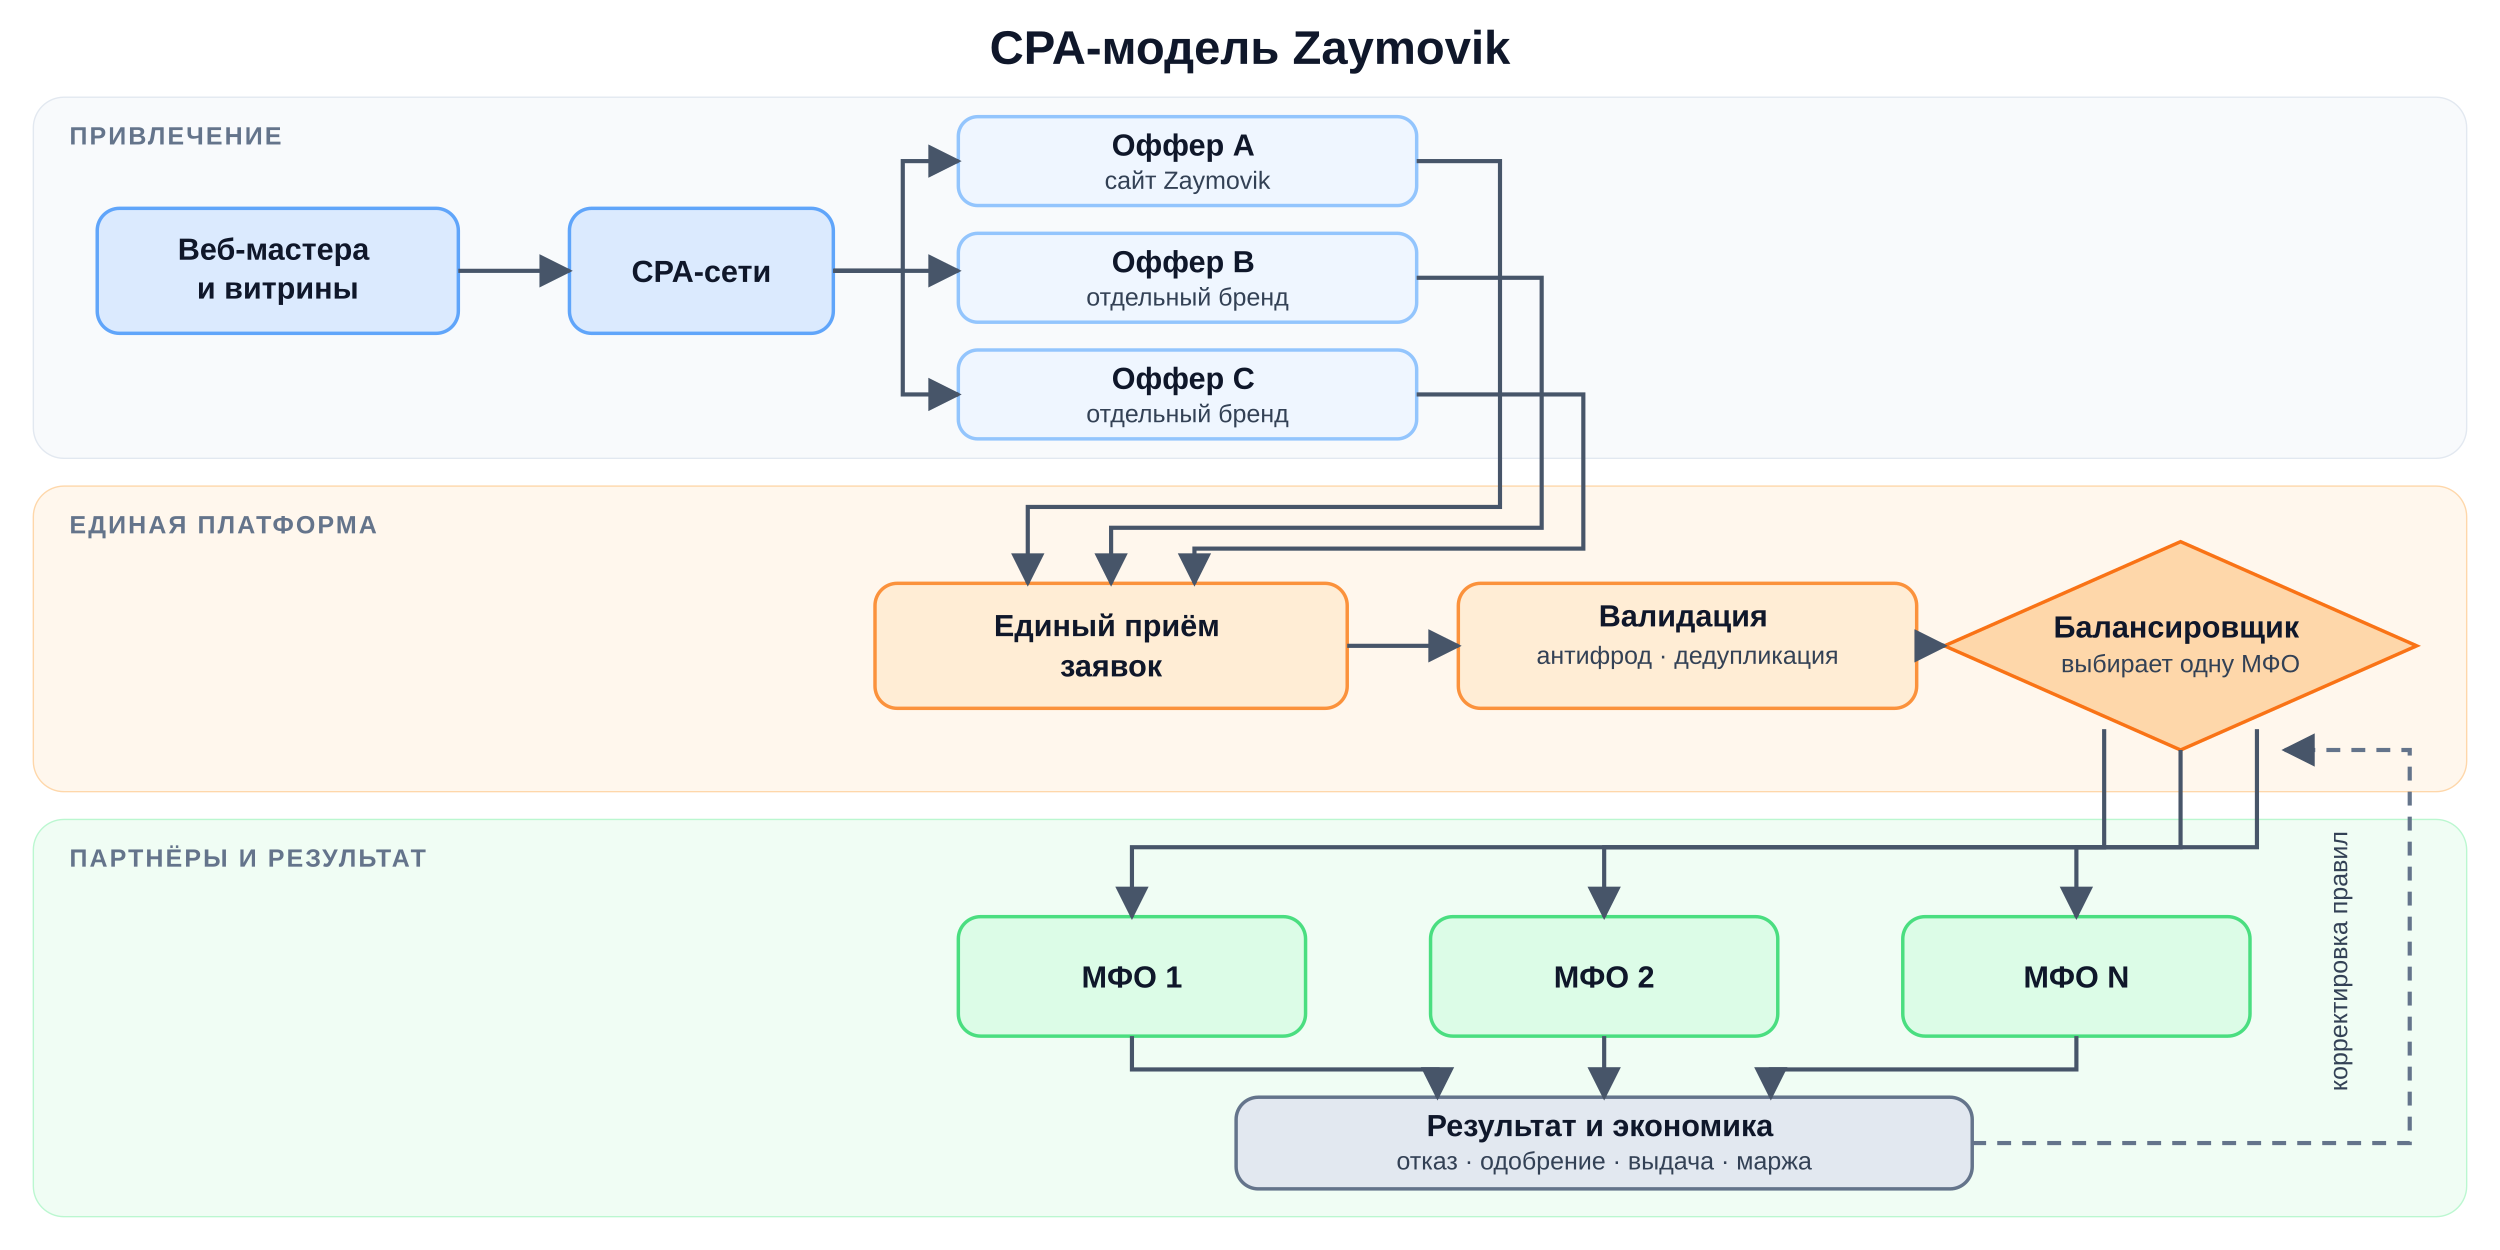
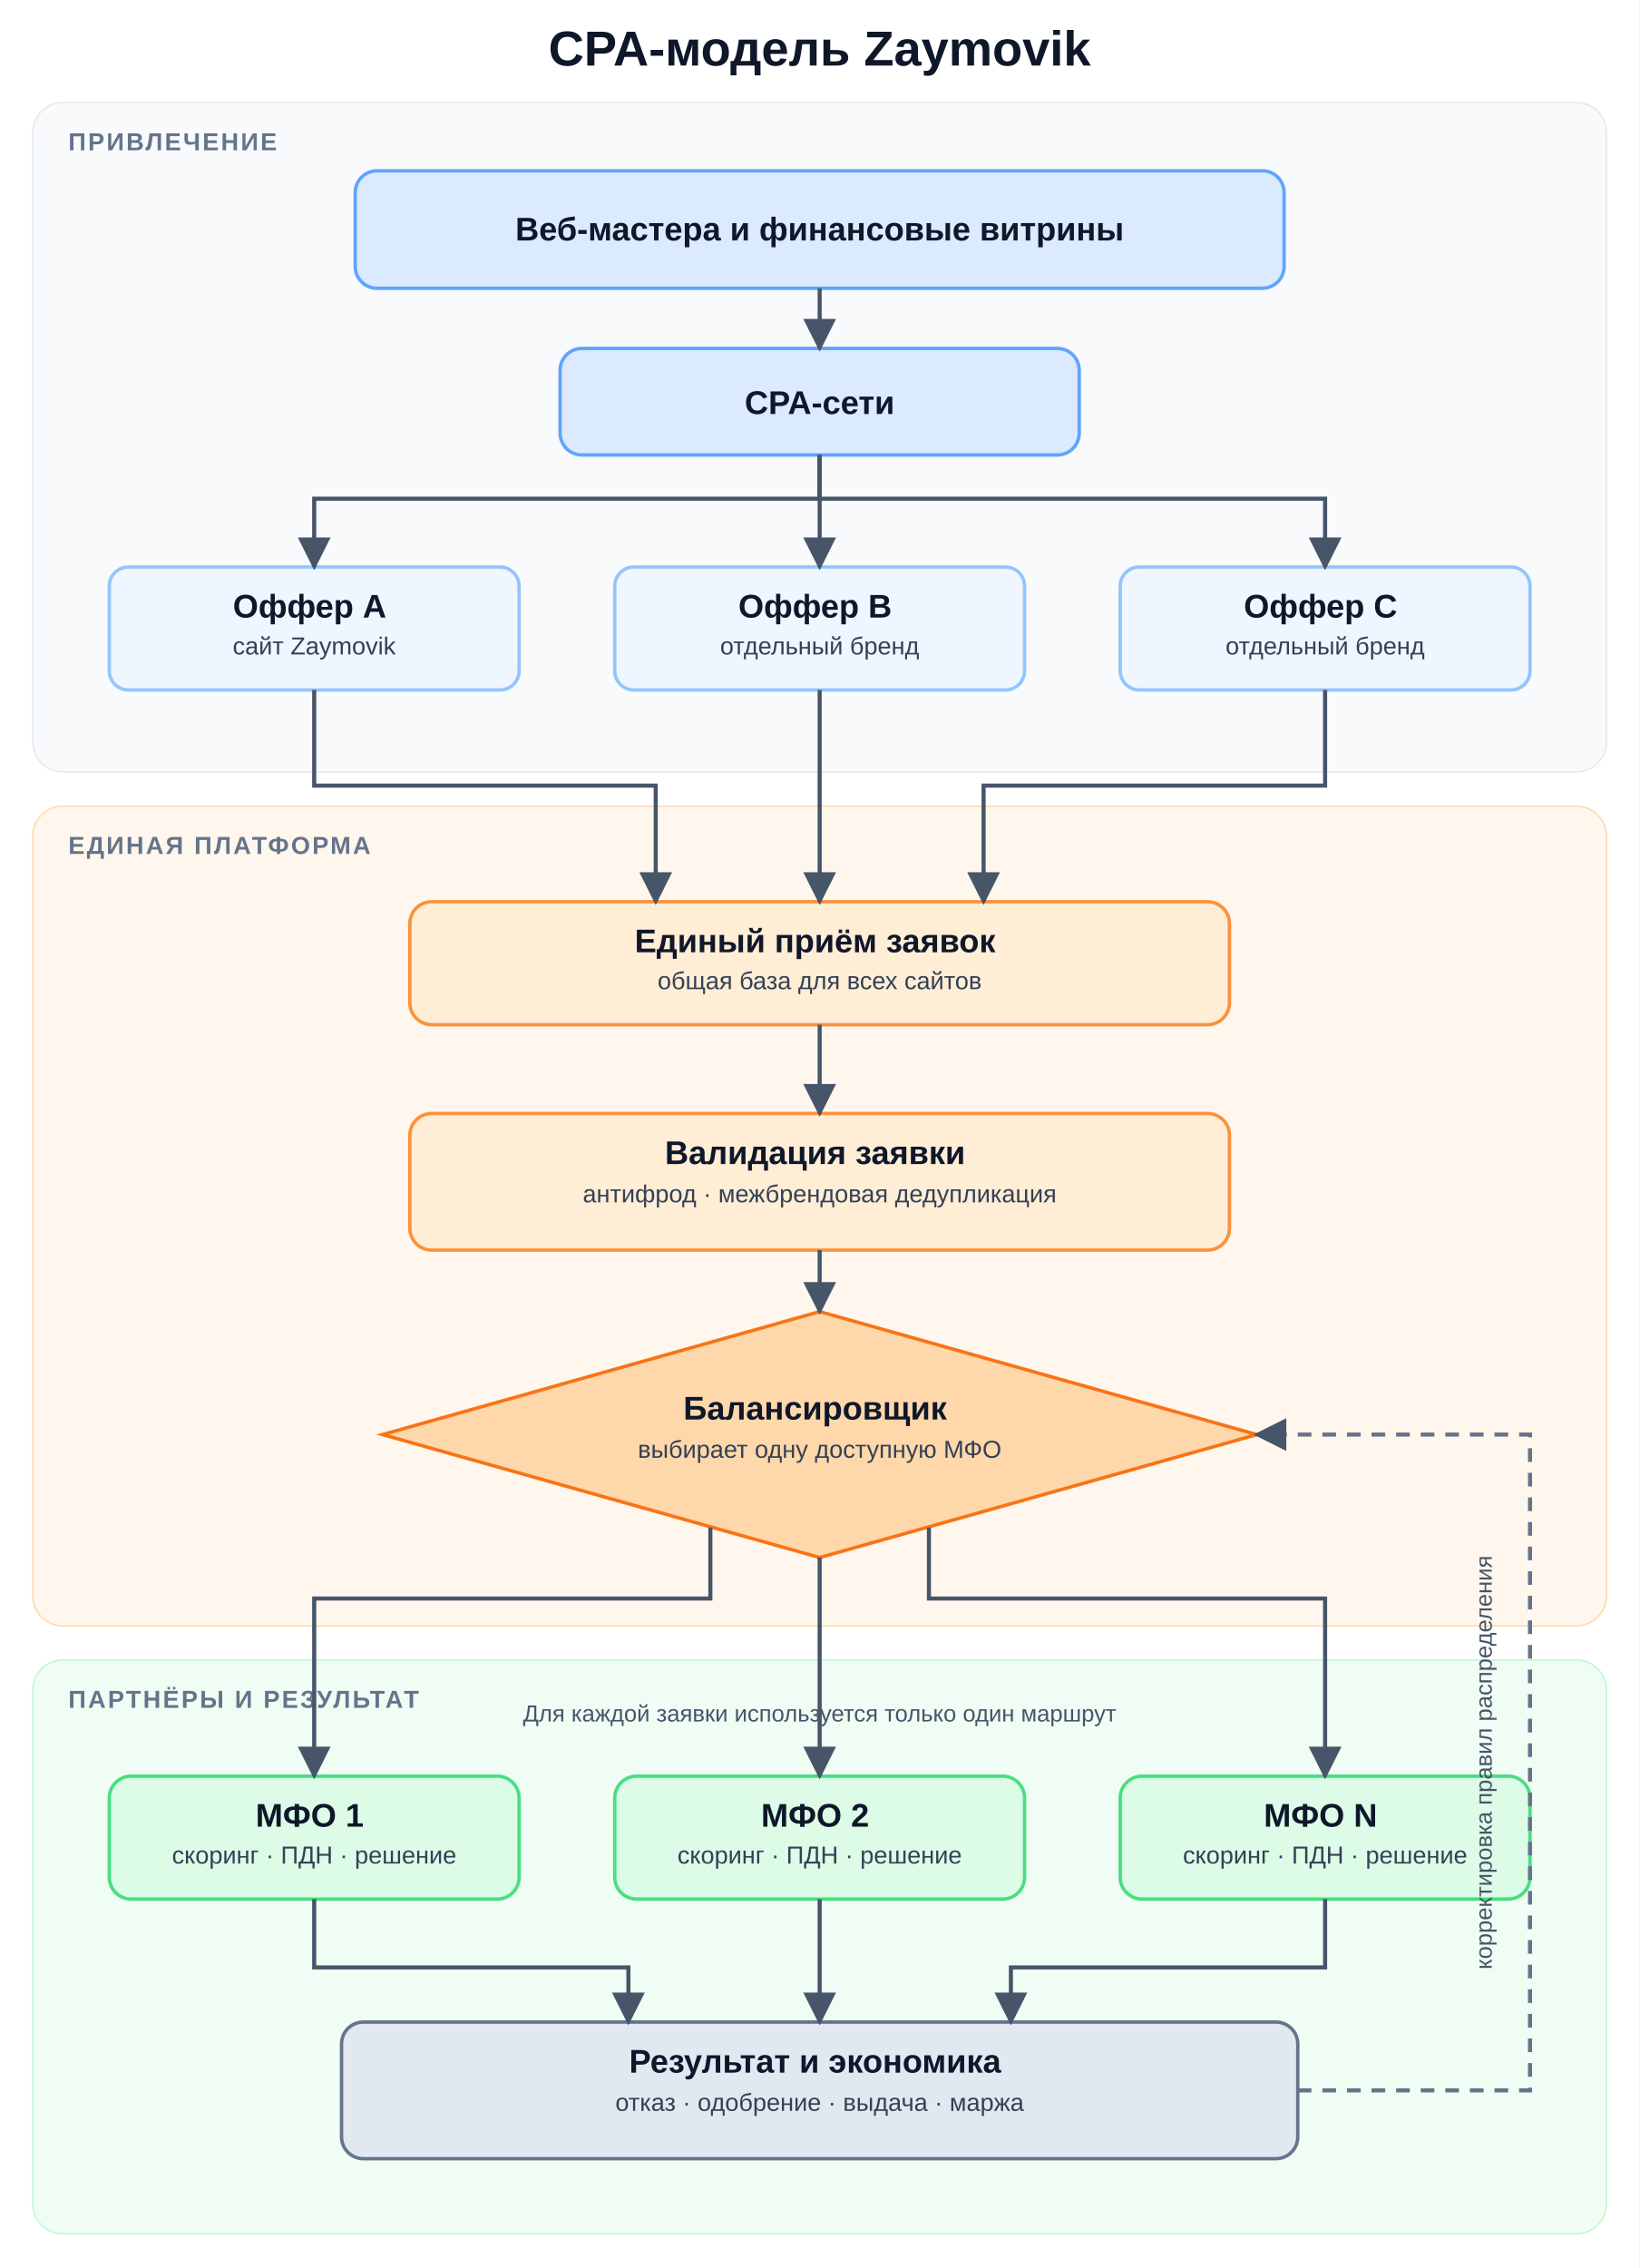
- <svg xmlns="http://www.w3.org/2000/svg" width="1800" height="900" viewBox="0 0 1800 900" role="img" aria-labelledby="title desc">
+ <svg xmlns="http://www.w3.org/2000/svg" width="1200" height="1660" viewBox="0 0 1200 1660" role="img" aria-labelledby="title desc">
  <defs>
    <marker id="arrow" viewBox="0 0 10 10" refX="9" refY="5" markerWidth="8" markerHeight="8" orient="auto-start-reverse">
      <path d="M 0 0 L 10 5 L 0 10 z" fill="#475569" />
    </marker>
    <style>
-       .title { font: 700 34px -apple-system, BlinkMacSystemFont, "Segoe UI", Arial, sans-serif; fill: #0f172a; }
+       .title { font: 700 36px -apple-system, BlinkMacSystemFont, "Segoe UI", Arial, sans-serif; fill: #0f172a; }
      .layer { font: 700 18px -apple-system, BlinkMacSystemFont, "Segoe UI", Arial, sans-serif; letter-spacing: 1.5px; fill: #64748b; }
-       .label { font: 600 22px -apple-system, BlinkMacSystemFont, "Segoe UI", Arial, sans-serif; fill: #0f172a; text-anchor: middle; }
+       .label { font: 600 24px -apple-system, BlinkMacSystemFont, "Segoe UI", Arial, sans-serif; fill: #0f172a; text-anchor: middle; }
      .small { font: 400 18px -apple-system, BlinkMacSystemFont, "Segoe UI", Arial, sans-serif; fill: #334155; text-anchor: middle; }
+       .note { font: 500 17px -apple-system, BlinkMacSystemFont, "Segoe UI", Arial, sans-serif; fill: #475569; text-anchor: middle; }
      .arrow { fill: none; stroke: #475569; stroke-width: 3; marker-end: url(#arrow); }
      .feedback { fill: none; stroke: #64748b; stroke-width: 3; stroke-dasharray: 10 8; marker-end: url(#arrow); }
      .box { stroke-width: 2.5; }
    </style>
  </defs>
-   <rect width="1800" height="900" fill="#ffffff" />
-   <text x="900" y="46" class="title" text-anchor="middle">CPA-модель Zaymovik</text>
-   <rect x="24" y="70" width="1752" height="260" rx="22" fill="#f8fafc" stroke="#e2e8f0" />
-   <text x="50" y="104" class="layer">ПРИВЛЕЧЕНИЕ</text>
-   <rect x="24" y="350" width="1752" height="220" rx="22" fill="#fff7ed" stroke="#fed7aa" />
-   <text x="50" y="384" class="layer">ЕДИНАЯ ПЛАТФОРМА</text>
-   <rect x="24" y="590" width="1752" height="286" rx="22" fill="#f0fdf4" stroke="#bbf7d0" />
-   <text x="50" y="624" class="layer">ПАРТНЁРЫ И РЕЗУЛЬТАТ</text>
-   <rect class="box" x="70" y="150" width="260" height="90" rx="16" fill="#dbeafe" stroke="#60a5fa" />
-   <text x="200" y="187" class="label">
-     <tspan x="200">Веб-мастера</tspan>
-     <tspan x="200" dy="28">и витрины</tspan>
+   <rect width="1200" height="1660" fill="#ffffff" />
+   <text x="600" y="48" class="title" text-anchor="middle">CPA-модель Zaymovik</text>
+   <rect x="24" y="75" width="1152" height="490" rx="22" fill="#f8fafc" stroke="#e2e8f0" />
+   <text x="50" y="110" class="layer">ПРИВЛЕЧЕНИЕ</text>
+   <rect class="box" x="260" y="125" width="680" height="86" rx="16" fill="#dbeafe" stroke="#60a5fa" />
+   <text x="600" y="176" class="label">Веб-мастера и финансовые витрины</text>
+   <rect class="box" x="410" y="255" width="380" height="78" rx="16" fill="#dbeafe" stroke="#60a5fa" />
+   <text x="600" y="303" class="label">CPA-сети</text>
+   <rect class="box" x="80" y="415" width="300" height="90" rx="14" fill="#eff6ff" stroke="#93c5fd" />
+   <text x="230" y="452" class="label">
+     <tspan x="230">Оффер A</tspan>
+     <tspan x="230" dy="27" class="small">сайт Zaymovik</tspan>
  </text>
-   <rect class="box" x="410" y="150" width="190" height="90" rx="16" fill="#dbeafe" stroke="#60a5fa" />
-   <text x="505" y="203" class="label">CPA-сети</text>
-   <rect class="box" x="690" y="84" width="330" height="64" rx="14" fill="#eff6ff" stroke="#93c5fd" />
-   <text x="855" y="112" class="label">
-     <tspan x="855">Оффер A</tspan>
-     <tspan x="855" dy="24" class="small">сайт Zaymovik</tspan>
+   <rect class="box" x="450" y="415" width="300" height="90" rx="14" fill="#eff6ff" stroke="#93c5fd" />
+   <text x="600" y="452" class="label">
+     <tspan x="600">Оффер B</tspan>
+     <tspan x="600" dy="27" class="small">отдельный бренд</tspan>
  </text>
-   <rect class="box" x="690" y="168" width="330" height="64" rx="14" fill="#eff6ff" stroke="#93c5fd" />
-   <text x="855" y="196" class="label">
-     <tspan x="855">Оффер B</tspan>
-     <tspan x="855" dy="24" class="small">отдельный бренд</tspan>
+   <rect class="box" x="820" y="415" width="300" height="90" rx="14" fill="#eff6ff" stroke="#93c5fd" />
+   <text x="970" y="452" class="label">
+     <tspan x="970">Оффер C</tspan>
+     <tspan x="970" dy="27" class="small">отдельный бренд</tspan>
  </text>
-   <rect class="box" x="690" y="252" width="330" height="64" rx="14" fill="#eff6ff" stroke="#93c5fd" />
-   <text x="855" y="280" class="label">
-     <tspan x="855">Оффер C</tspan>
-     <tspan x="855" dy="24" class="small">отдельный бренд</tspan>
+   <path class="arrow" d="M600 211 V255" />
+   <path class="arrow" d="M600 333 V365 H230 V415" />
+   <path class="arrow" d="M600 333 V415" />
+   <path class="arrow" d="M600 333 V365 H970 V415" />
+   <rect x="24" y="590" width="1152" height="600" rx="22" fill="#fff7ed" stroke="#fed7aa" />
+   <text x="50" y="625" class="layer">ЕДИНАЯ ПЛАТФОРМА</text>
+   <rect class="box" x="300" y="660" width="600" height="90" rx="16" fill="#ffedd5" stroke="#fb923c" />
+   <text x="600" y="697" class="label">
+     <tspan x="600">Единый приём заявок</tspan>
+     <tspan x="600" dy="27" class="small">общая база для всех сайтов</tspan>
  </text>
-   <path class="arrow" d="M330 195 H410" />
-   <path class="arrow" d="M600 195 H650 V116 H690" />
-   <path class="arrow" d="M600 195 H690" />
-   <path class="arrow" d="M600 195 H650 V284 H690" />
-   <rect class="box" x="630" y="420" width="340" height="90" rx="16" fill="#ffedd5" stroke="#fb923c" />
-   <text x="800" y="458" class="label">
-     <tspan x="800">Единый приём</tspan>
-     <tspan x="800" dy="29">заявок</tspan>
+   <path class="arrow" d="M230 505 V575 H480 V660" />
+   <path class="arrow" d="M600 505 V660" />
+   <path class="arrow" d="M970 505 V575 H720 V660" />
+   <rect class="box" x="300" y="815" width="600" height="100" rx="16" fill="#ffedd5" stroke="#fb923c" />
+   <text x="600" y="852" class="label">
+     <tspan x="600">Валидация заявки</tspan>
+     <tspan x="600" dy="28" class="small">антифрод · межбрендовая дедупликация</tspan>
  </text>
-   <rect class="box" x="1050" y="420" width="330" height="90" rx="16" fill="#ffedd5" stroke="#fb923c" />
-   <text x="1215" y="451" class="label">
-     <tspan x="1215">Валидация</tspan>
-     <tspan x="1215" dy="27" class="small">антифрод · дедупликация</tspan>
+   <path class="arrow" d="M600 750 V815" />
+   <polygon class="box" points="600,960 920,1050 600,1140 280,1050" fill="#fed7aa" stroke="#f97316" />
+   <text x="600" y="1039" class="label">
+     <tspan x="600">Балансировщик</tspan>
+     <tspan x="600" dy="28" class="small">выбирает одну доступную МФО</tspan>
  </text>
-   <polygon class="box" points="1570,390 1740,465 1570,540 1400,465" fill="#fed7aa" stroke="#f97316" />
-   <text x="1570" y="459" class="label">
-     <tspan x="1570">Балансировщик</tspan>
-     <tspan x="1570" dy="25" class="small">выбирает одну МФО</tspan>
+   <path class="arrow" d="M600 915 V960" />
+   <rect x="24" y="1215" width="1152" height="420" rx="22" fill="#f0fdf4" stroke="#bbf7d0" />
+   <text x="50" y="1250" class="layer">ПАРТНЁРЫ И РЕЗУЛЬТАТ</text>
+   <text x="600" y="1260" class="note">Для каждой заявки используется только один маршрут</text>
+   <rect class="box" x="80" y="1300" width="300" height="90" rx="16" fill="#dcfce7" stroke="#4ade80" />
+   <text x="230" y="1337" class="label">
+     <tspan x="230">МФО 1</tspan>
+     <tspan x="230" dy="27" class="small">скоринг · ПДН · решение</tspan>
  </text>
-   <path class="arrow" d="M1020 116 H1080 V365 H740 V420" />
-   <path class="arrow" d="M1020 200 H1110 V380 H800 V420" />
-   <path class="arrow" d="M1020 284 H1140 V395 H860 V420" />
-   <path class="arrow" d="M970 465 H1050" />
-   <path class="arrow" d="M1380 465 H1400" />
-   <rect class="box" x="690" y="660" width="250" height="86" rx="16" fill="#dcfce7" stroke="#4ade80" />
-   <text x="815" y="711" class="label">МФО 1</text>
-   <rect class="box" x="1030" y="660" width="250" height="86" rx="16" fill="#dcfce7" stroke="#4ade80" />
-   <text x="1155" y="711" class="label">МФО 2</text>
-   <rect class="box" x="1370" y="660" width="250" height="86" rx="16" fill="#dcfce7" stroke="#4ade80" />
-   <text x="1495" y="711" class="label">МФО N</text>
-   <path class="arrow" d="M1515 525 V610 H815 V660" />
-   <path class="arrow" d="M1570 540 V610 H1155 V660" />
-   <path class="arrow" d="M1625 525 V610 H1495 V660" />
-   <rect class="box" x="890" y="790" width="530" height="66" rx="16" fill="#e2e8f0" stroke="#64748b" />
-   <text x="1155" y="818" class="label">
-     <tspan x="1155">Результат и экономика</tspan>
-     <tspan x="1155" dy="24" class="small">отказ · одобрение · выдача · маржа</tspan>
+   <rect class="box" x="450" y="1300" width="300" height="90" rx="16" fill="#dcfce7" stroke="#4ade80" />
+   <text x="600" y="1337" class="label">
+     <tspan x="600">МФО 2</tspan>
+     <tspan x="600" dy="27" class="small">скоринг · ПДН · решение</tspan>
  </text>
-   <path class="arrow" d="M815 746 V770 H1035 V790" />
-   <path class="arrow" d="M1155 746 V790" />
-   <path class="arrow" d="M1495 746 V770 H1275 V790" />
-   <path class="feedback" d="M1420 823 H1735 V540 H1645" />
-   <text x="1690" y="692" class="small" transform="rotate(-90 1690 692)">корректировка правил</text>
+   <rect class="box" x="820" y="1300" width="300" height="90" rx="16" fill="#dcfce7" stroke="#4ade80" />
+   <text x="970" y="1337" class="label">
+     <tspan x="970">МФО N</tspan>
+     <tspan x="970" dy="27" class="small">скоринг · ПДН · решение</tspan>
+   </text>
+   <path class="arrow" d="M520 1118 V1170 H230 V1300" />
+   <path class="arrow" d="M600 1140 V1300" />
+   <path class="arrow" d="M680 1118 V1170 H970 V1300" />
+   <rect class="box" x="250" y="1480" width="700" height="100" rx="16" fill="#e2e8f0" stroke="#64748b" />
+   <text x="600" y="1517" class="label">
+     <tspan x="600">Результат и экономика</tspan>
+     <tspan x="600" dy="28" class="small">отказ · одобрение · выдача · маржа</tspan>
+   </text>
+   <path class="arrow" d="M230 1390 V1440 H460 V1480" />
+   <path class="arrow" d="M600 1390 V1480" />
+   <path class="arrow" d="M970 1390 V1440 H740 V1480" />
+   <path class="feedback" d="M950 1530 H1120 V1050 H920" />
+   <text x="1092" y="1290" class="note" transform="rotate(-90 1092 1290)">корректировка правил распределения</text>
</svg>
